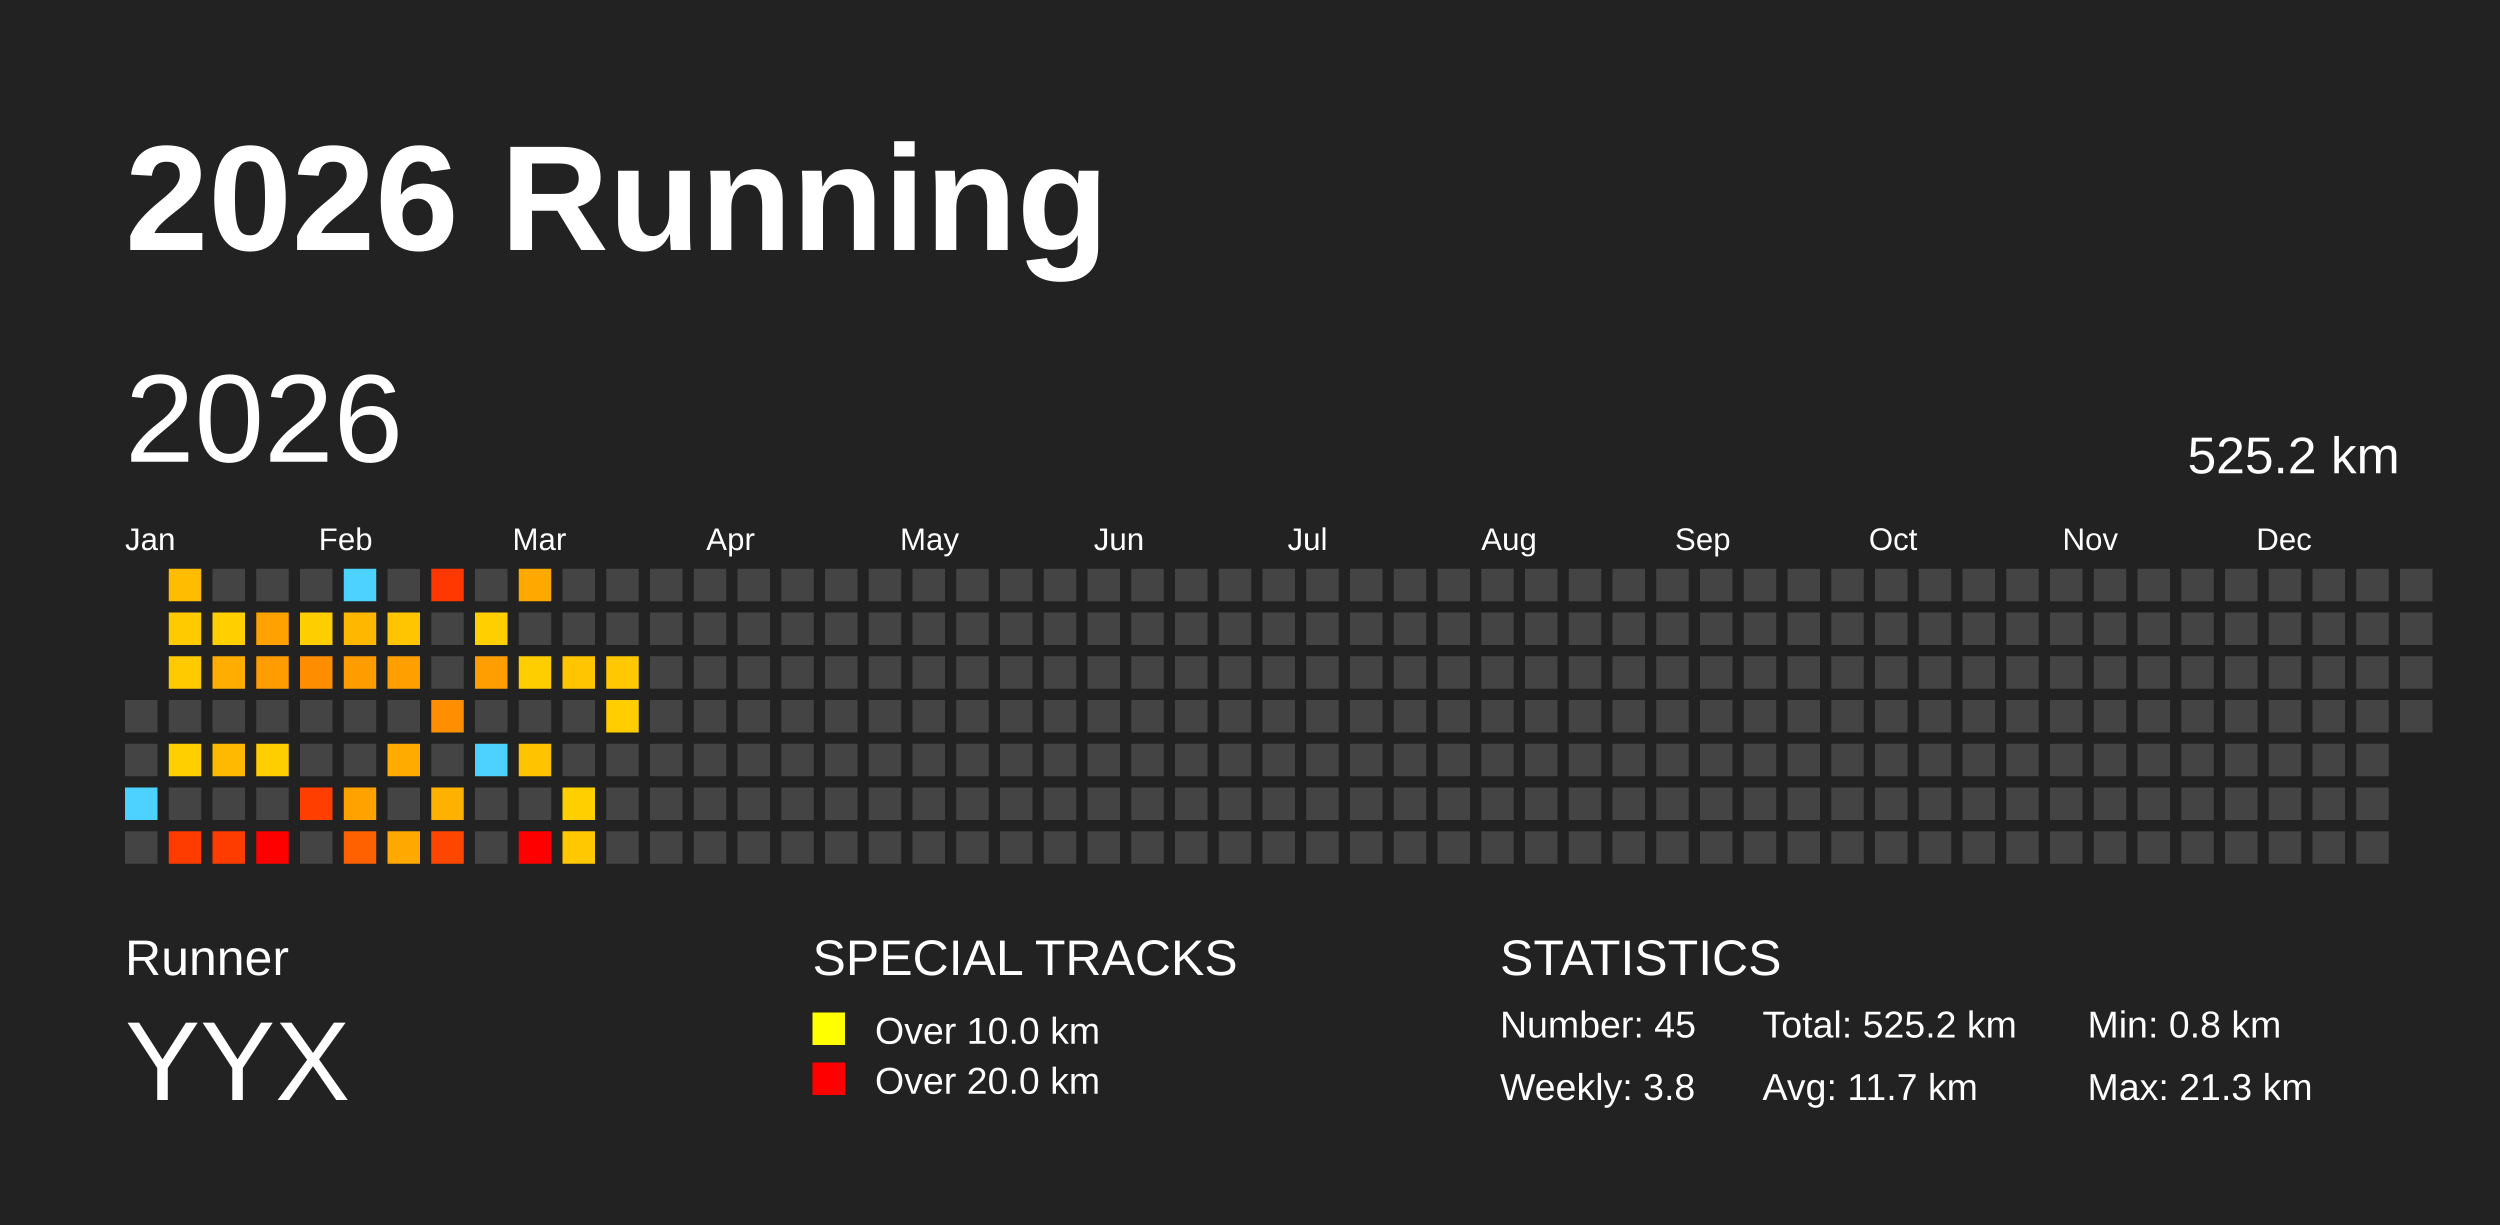
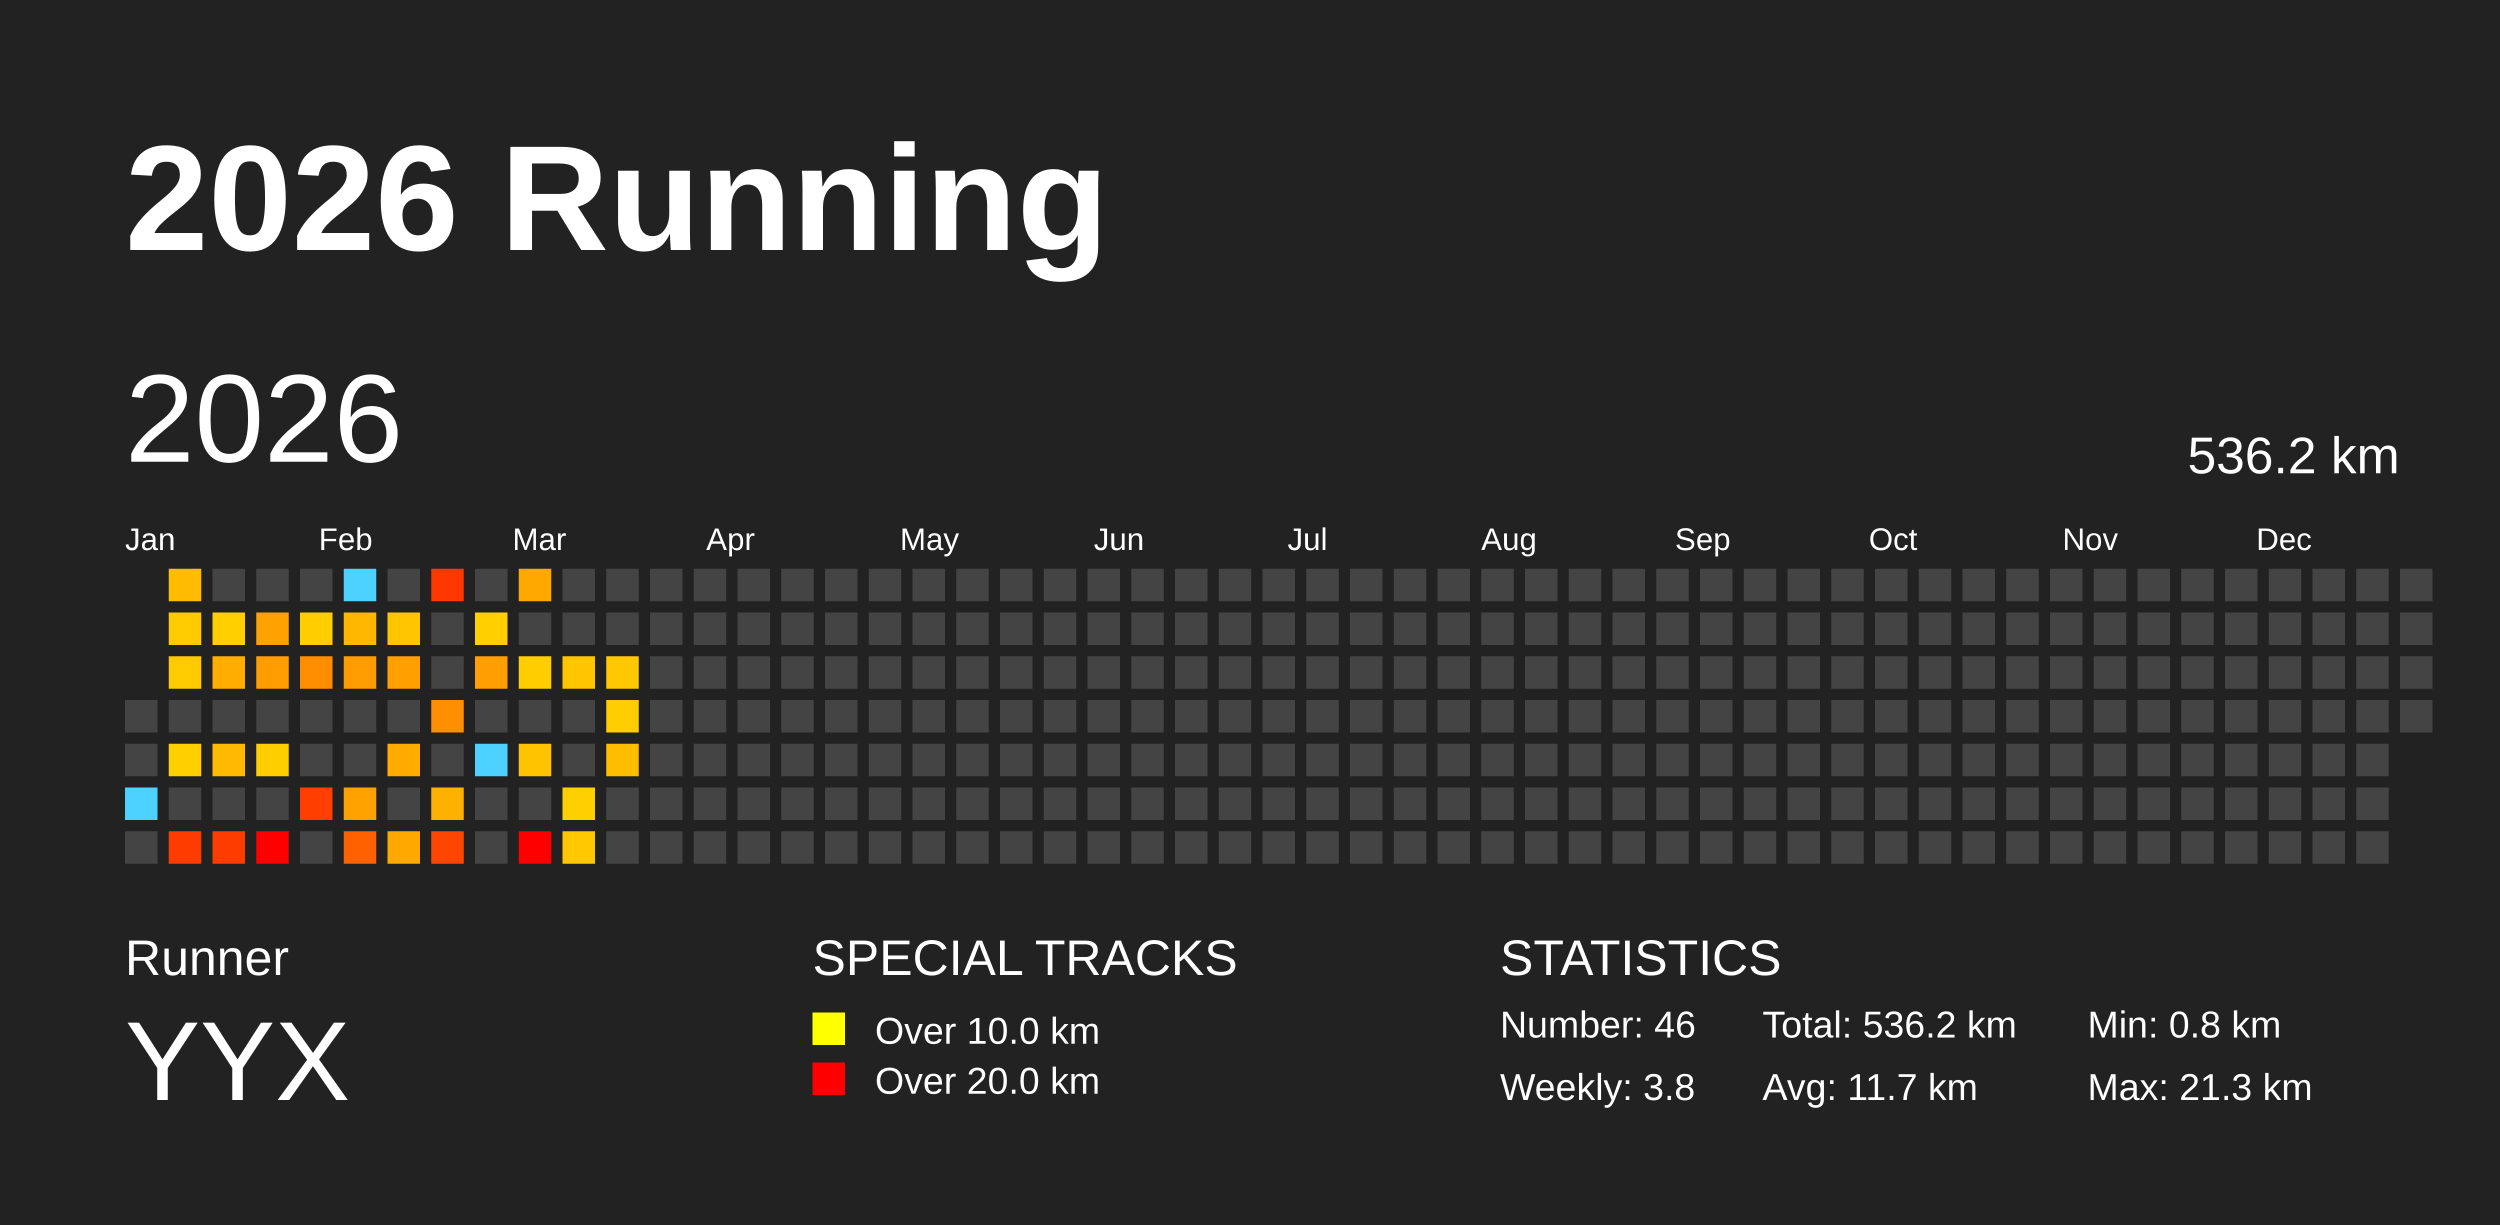
<svg xmlns="http://www.w3.org/2000/svg" baseProfile="full" height="98mm" version="1.1" viewBox="0,0,200,98" width="200mm">
  <defs />
  <rect fill="#222222" height="98" width="200" x="0" y="0" />
  <text fill="#FFFFFF" style="font-size:12px; font-family:Arial; font-weight:bold;" x="10" y="20">2026 Running</text>
  <text fill="#FFFFFF" style="font-size:4px; font-family:Arial" x="10" y="78">Runner</text>
  <text fill="#FFFFFF" style="font-size:9px; font-family:Arial" x="10" y="88">YYX</text>
  <text fill="#FFFFFF" style="font-size:4px; font-family:Arial" x="65" y="78">SPECIAL TRACKS</text>
  <rect fill="yellow" height="2.6" width="2.6" x="65" y="81" />
  <text fill="#FFFFFF" style="font-size:3px; font-family:Arial" x="70" y="83.5">Over 10.0 km</text>
  <rect fill="red" height="2.6" width="2.6" x="65" y="85" />
  <text fill="#FFFFFF" style="font-size:3px; font-family:Arial" x="70" y="87.5">Over 20.0 km</text>
  <text fill="#FFFFFF" style="font-size:4px; font-family:Arial" x="120" y="78">STATISTICS</text>
-   <text fill="#FFFFFF" style="font-size:3px; font-family:Arial" x="120" y="83">Number: 45</text>
+   <text fill="#FFFFFF" style="font-size:3px; font-family:Arial" x="120" y="83">Number: 46</text>
  <text fill="#FFFFFF" style="font-size:3px; font-family:Arial" x="120" y="88">Weekly: 3.8</text>
-   <text fill="#FFFFFF" style="font-size:3px; font-family:Arial" x="141" y="83">Total: 525.2 km</text>
+   <text fill="#FFFFFF" style="font-size:3px; font-family:Arial" x="141" y="83">Total: 536.2 km</text>
  <text fill="#FFFFFF" style="font-size:3px; font-family:Arial" x="141" y="88">Avg: 11.7 km</text>
  <text fill="#FFFFFF" style="font-size:3px; font-family:Arial" x="167" y="83">Min: 0.8 km</text>
  <text fill="#FFFFFF" style="font-size:3px; font-family:Arial" x="167" y="88">Max: 21.3 km</text>
  <text dominant-baseline="hanging" fill="#FFFFFF" style="font-size:10.0px; font-family:Arial;" x="10" y="30">2026</text>
-   <text dominant-baseline="hanging" fill="#FFFFFF" style="font-size:4.125px; font-family:Arial;" x="175" y="35">525.2 km</text>
+   <text dominant-baseline="hanging" fill="#FFFFFF" style="font-size:4.125px; font-family:Arial;" x="175" y="35">536.2 km</text>
  <text fill="#FFFFFF" style="font-size:2.5px; font-family:Arial" x="10.0" y="44">Jan</text>
  <text fill="#FFFFFF" style="font-size:2.5px; font-family:Arial" x="25.5" y="44">Feb</text>
  <text fill="#FFFFFF" style="font-size:2.5px; font-family:Arial" x="41.0" y="44">Mar</text>
  <text fill="#FFFFFF" style="font-size:2.5px; font-family:Arial" x="56.5" y="44">Apr</text>
  <text fill="#FFFFFF" style="font-size:2.5px; font-family:Arial" x="72.0" y="44">May</text>
  <text fill="#FFFFFF" style="font-size:2.5px; font-family:Arial" x="87.5" y="44">Jun</text>
  <text fill="#FFFFFF" style="font-size:2.5px; font-family:Arial" x="103.0" y="44">Jul</text>
  <text fill="#FFFFFF" style="font-size:2.5px; font-family:Arial" x="118.5" y="44">Aug</text>
  <text fill="#FFFFFF" style="font-size:2.5px; font-family:Arial" x="134.0" y="44">Sep</text>
  <text fill="#FFFFFF" style="font-size:2.5px; font-family:Arial" x="149.5" y="44">Oct</text>
  <text fill="#FFFFFF" style="font-size:2.5px; font-family:Arial" x="165.0" y="44">Nov</text>
  <text fill="#FFFFFF" style="font-size:2.5px; font-family:Arial" x="180.5" y="44">Dec</text>
  <rect fill="#444444" height="2.6" width="2.6" x="10.0" y="56.0" />
  <rect fill="#444444" height="2.6" width="2.6" x="10.0" y="59.5" />
  <rect fill="#4dd2ff" height="2.6" width="2.6" x="10.0" y="63.0" />
  <rect fill="#444444" height="2.6" width="2.6" x="10.0" y="66.5" />
  <rect fill="#ffbc00" height="2.6" width="2.6" x="13.5" y="45.5" />
  <rect fill="#ffca00" height="2.6" width="2.6" x="13.5" y="49.0" />
  <rect fill="#ffca00" height="2.6" width="2.6" x="13.5" y="52.5" />
  <rect fill="#444444" height="2.6" width="2.6" x="13.5" y="56.0" />
  <rect fill="#ffcf00" height="2.6" width="2.6" x="13.5" y="59.5" />
  <rect fill="#444444" height="2.6" width="2.6" x="13.5" y="63.0" />
  <rect fill="#ff3c00" height="2.6" width="2.6" x="13.5" y="66.5" />
  <rect fill="#444444" height="2.6" width="2.6" x="17.0" y="45.5" />
  <rect fill="#ffcf00" height="2.6" width="2.6" x="17.0" y="49.0" />
  <rect fill="#ffae00" height="2.6" width="2.6" x="17.0" y="52.5" />
  <rect fill="#444444" height="2.6" width="2.6" x="17.0" y="56.0" />
  <rect fill="#ffb900" height="2.6" width="2.6" x="17.0" y="59.5" />
  <rect fill="#444444" height="2.6" width="2.6" x="17.0" y="63.0" />
  <rect fill="#ff3c00" height="2.6" width="2.6" x="17.0" y="66.5" />
  <rect fill="#444444" height="2.6" width="2.6" x="20.5" y="45.5" />
  <rect fill="#ffa100" height="2.6" width="2.6" x="20.5" y="49.0" />
  <rect fill="#ff9c00" height="2.6" width="2.6" x="20.5" y="52.5" />
  <rect fill="#444444" height="2.6" width="2.6" x="20.5" y="56.0" />
  <rect fill="#ffce00" height="2.6" width="2.6" x="20.5" y="59.5" />
  <rect fill="#444444" height="2.6" width="2.6" x="20.5" y="63.0" />
  <rect fill="red" height="2.6" width="2.6" x="20.5" y="66.5" />
  <rect fill="#444444" height="2.6" width="2.6" x="24.0" y="45.5" />
  <rect fill="#ffce00" height="2.6" width="2.6" x="24.0" y="49.0" />
  <rect fill="#ff8d00" height="2.6" width="2.6" x="24.0" y="52.5" />
  <rect fill="#444444" height="2.6" width="2.6" x="24.0" y="56.0" />
  <rect fill="#444444" height="2.6" width="2.6" x="24.0" y="59.5" />
  <rect fill="#ff3e00" height="2.6" width="2.6" x="24.0" y="63.0" />
  <rect fill="#444444" height="2.6" width="2.6" x="24.0" y="66.5" />
  <rect fill="#4dd2ff" height="2.6" width="2.6" x="27.5" y="45.5" />
  <rect fill="#ffb700" height="2.6" width="2.6" x="27.5" y="49.0" />
  <rect fill="#ff9d00" height="2.6" width="2.6" x="27.5" y="52.5" />
  <rect fill="#444444" height="2.6" width="2.6" x="27.5" y="56.0" />
  <rect fill="#444444" height="2.6" width="2.6" x="27.5" y="59.5" />
  <rect fill="#ffa200" height="2.6" width="2.6" x="27.5" y="63.0" />
  <rect fill="#ff6100" height="2.6" width="2.6" x="27.5" y="66.5" />
  <rect fill="#444444" height="2.6" width="2.6" x="31.0" y="45.5" />
  <rect fill="#ffc500" height="2.6" width="2.6" x="31.0" y="49.0" />
  <rect fill="#ff9f00" height="2.6" width="2.6" x="31.0" y="52.5" />
  <rect fill="#444444" height="2.6" width="2.6" x="31.0" y="56.0" />
  <rect fill="#ffab00" height="2.6" width="2.6" x="31.0" y="59.5" />
  <rect fill="#444444" height="2.6" width="2.6" x="31.0" y="63.0" />
  <rect fill="#ffa900" height="2.6" width="2.6" x="31.0" y="66.5" />
  <rect fill="#ff3700" height="2.6" width="2.6" x="34.5" y="45.5" />
  <rect fill="#444444" height="2.6" width="2.6" x="34.5" y="49.0" />
  <rect fill="#444444" height="2.6" width="2.6" x="34.5" y="52.5" />
  <rect fill="#ff8e00" height="2.6" width="2.6" x="34.5" y="56.0" />
  <rect fill="#444444" height="2.6" width="2.6" x="34.5" y="59.5" />
  <rect fill="#ffb100" height="2.6" width="2.6" x="34.5" y="63.0" />
  <rect fill="#ff4600" height="2.6" width="2.6" x="34.5" y="66.5" />
  <rect fill="#444444" height="2.6" width="2.6" x="38.0" y="45.5" />
  <rect fill="#ffcf00" height="2.6" width="2.6" x="38.0" y="49.0" />
  <rect fill="#ff9e00" height="2.6" width="2.6" x="38.0" y="52.5" />
  <rect fill="#444444" height="2.6" width="2.6" x="38.0" y="56.0" />
  <rect fill="#4dd2ff" height="2.6" width="2.6" x="38.0" y="59.5" />
  <rect fill="#444444" height="2.6" width="2.6" x="38.0" y="63.0" />
  <rect fill="#444444" height="2.6" width="2.6" x="38.0" y="66.5" />
  <rect fill="#ffa800" height="2.6" width="2.6" x="41.5" y="45.5" />
  <rect fill="#444444" height="2.6" width="2.6" x="41.5" y="49.0" />
  <rect fill="#ffce00" height="2.6" width="2.6" x="41.5" y="52.5" />
  <rect fill="#444444" height="2.6" width="2.6" x="41.5" y="56.0" />
  <rect fill="#ffc300" height="2.6" width="2.6" x="41.5" y="59.5" />
  <rect fill="#444444" height="2.6" width="2.6" x="41.5" y="63.0" />
  <rect fill="red" height="2.6" width="2.6" x="41.5" y="66.5" />
  <rect fill="#444444" height="2.6" width="2.6" x="45.0" y="45.5" />
  <rect fill="#444444" height="2.6" width="2.6" x="45.0" y="49.0" />
  <rect fill="#ffc600" height="2.6" width="2.6" x="45.0" y="52.5" />
  <rect fill="#444444" height="2.6" width="2.6" x="45.0" y="56.0" />
  <rect fill="#444444" height="2.6" width="2.6" x="45.0" y="59.5" />
  <rect fill="#ffcf00" height="2.6" width="2.6" x="45.0" y="63.0" />
  <rect fill="#ffc800" height="2.6" width="2.6" x="45.0" y="66.5" />
  <rect fill="#444444" height="2.6" width="2.6" x="48.5" y="45.5" />
  <rect fill="#444444" height="2.6" width="2.6" x="48.5" y="49.0" />
  <rect fill="#ffc800" height="2.6" width="2.6" x="48.5" y="52.5" />
  <rect fill="#ffcd00" height="2.6" width="2.6" x="48.5" y="56.0" />
-   <rect fill="#444444" height="2.6" width="2.6" x="48.5" y="59.5" />
+   <rect fill="#ffbd00" height="2.6" width="2.6" x="48.5" y="59.5" />
  <rect fill="#444444" height="2.6" width="2.6" x="48.5" y="63.0" />
  <rect fill="#444444" height="2.6" width="2.6" x="48.5" y="66.5" />
  <rect fill="#444444" height="2.6" width="2.6" x="52.0" y="45.5" />
  <rect fill="#444444" height="2.6" width="2.6" x="52.0" y="49.0" />
  <rect fill="#444444" height="2.6" width="2.6" x="52.0" y="52.5" />
  <rect fill="#444444" height="2.6" width="2.6" x="52.0" y="56.0" />
  <rect fill="#444444" height="2.6" width="2.6" x="52.0" y="59.5" />
  <rect fill="#444444" height="2.6" width="2.6" x="52.0" y="63.0" />
  <rect fill="#444444" height="2.6" width="2.6" x="52.0" y="66.5" />
  <rect fill="#444444" height="2.6" width="2.6" x="55.5" y="45.5" />
  <rect fill="#444444" height="2.6" width="2.6" x="55.5" y="49.0" />
  <rect fill="#444444" height="2.6" width="2.6" x="55.5" y="52.5" />
  <rect fill="#444444" height="2.6" width="2.6" x="55.5" y="56.0" />
  <rect fill="#444444" height="2.6" width="2.6" x="55.5" y="59.5" />
  <rect fill="#444444" height="2.6" width="2.6" x="55.5" y="63.0" />
  <rect fill="#444444" height="2.6" width="2.6" x="55.5" y="66.5" />
  <rect fill="#444444" height="2.6" width="2.6" x="59.0" y="45.5" />
  <rect fill="#444444" height="2.6" width="2.6" x="59.0" y="49.0" />
  <rect fill="#444444" height="2.6" width="2.6" x="59.0" y="52.5" />
  <rect fill="#444444" height="2.6" width="2.6" x="59.0" y="56.0" />
  <rect fill="#444444" height="2.6" width="2.6" x="59.0" y="59.5" />
  <rect fill="#444444" height="2.6" width="2.6" x="59.0" y="63.0" />
  <rect fill="#444444" height="2.6" width="2.6" x="59.0" y="66.5" />
  <rect fill="#444444" height="2.6" width="2.6" x="62.5" y="45.5" />
  <rect fill="#444444" height="2.6" width="2.6" x="62.5" y="49.0" />
  <rect fill="#444444" height="2.6" width="2.6" x="62.5" y="52.5" />
  <rect fill="#444444" height="2.6" width="2.6" x="62.5" y="56.0" />
  <rect fill="#444444" height="2.6" width="2.6" x="62.5" y="59.5" />
  <rect fill="#444444" height="2.6" width="2.6" x="62.5" y="63.0" />
  <rect fill="#444444" height="2.6" width="2.6" x="62.5" y="66.5" />
  <rect fill="#444444" height="2.6" width="2.6" x="66.0" y="45.5" />
  <rect fill="#444444" height="2.6" width="2.6" x="66.0" y="49.0" />
  <rect fill="#444444" height="2.6" width="2.6" x="66.0" y="52.5" />
  <rect fill="#444444" height="2.6" width="2.6" x="66.0" y="56.0" />
  <rect fill="#444444" height="2.6" width="2.6" x="66.0" y="59.5" />
  <rect fill="#444444" height="2.6" width="2.6" x="66.0" y="63.0" />
  <rect fill="#444444" height="2.6" width="2.6" x="66.0" y="66.5" />
  <rect fill="#444444" height="2.6" width="2.6" x="69.5" y="45.5" />
  <rect fill="#444444" height="2.6" width="2.6" x="69.5" y="49.0" />
  <rect fill="#444444" height="2.6" width="2.6" x="69.5" y="52.5" />
  <rect fill="#444444" height="2.6" width="2.6" x="69.5" y="56.0" />
  <rect fill="#444444" height="2.6" width="2.6" x="69.5" y="59.5" />
  <rect fill="#444444" height="2.6" width="2.6" x="69.5" y="63.0" />
  <rect fill="#444444" height="2.6" width="2.6" x="69.5" y="66.5" />
  <rect fill="#444444" height="2.6" width="2.6" x="73.0" y="45.5" />
  <rect fill="#444444" height="2.6" width="2.6" x="73.0" y="49.0" />
  <rect fill="#444444" height="2.6" width="2.6" x="73.0" y="52.5" />
  <rect fill="#444444" height="2.6" width="2.6" x="73.0" y="56.0" />
  <rect fill="#444444" height="2.6" width="2.6" x="73.0" y="59.5" />
  <rect fill="#444444" height="2.6" width="2.6" x="73.0" y="63.0" />
  <rect fill="#444444" height="2.6" width="2.6" x="73.0" y="66.5" />
  <rect fill="#444444" height="2.6" width="2.6" x="76.5" y="45.5" />
  <rect fill="#444444" height="2.6" width="2.6" x="76.5" y="49.0" />
  <rect fill="#444444" height="2.6" width="2.6" x="76.5" y="52.5" />
  <rect fill="#444444" height="2.6" width="2.6" x="76.5" y="56.0" />
  <rect fill="#444444" height="2.6" width="2.6" x="76.5" y="59.5" />
  <rect fill="#444444" height="2.6" width="2.6" x="76.5" y="63.0" />
  <rect fill="#444444" height="2.6" width="2.6" x="76.5" y="66.5" />
  <rect fill="#444444" height="2.6" width="2.6" x="80.0" y="45.5" />
  <rect fill="#444444" height="2.6" width="2.6" x="80.0" y="49.0" />
  <rect fill="#444444" height="2.6" width="2.6" x="80.0" y="52.5" />
  <rect fill="#444444" height="2.6" width="2.6" x="80.0" y="56.0" />
  <rect fill="#444444" height="2.6" width="2.6" x="80.0" y="59.5" />
  <rect fill="#444444" height="2.6" width="2.6" x="80.0" y="63.0" />
  <rect fill="#444444" height="2.6" width="2.6" x="80.0" y="66.5" />
  <rect fill="#444444" height="2.6" width="2.6" x="83.5" y="45.5" />
  <rect fill="#444444" height="2.6" width="2.6" x="83.5" y="49.0" />
  <rect fill="#444444" height="2.6" width="2.6" x="83.5" y="52.5" />
  <rect fill="#444444" height="2.6" width="2.6" x="83.5" y="56.0" />
  <rect fill="#444444" height="2.6" width="2.6" x="83.5" y="59.5" />
  <rect fill="#444444" height="2.6" width="2.6" x="83.5" y="63.0" />
  <rect fill="#444444" height="2.6" width="2.6" x="83.5" y="66.5" />
  <rect fill="#444444" height="2.6" width="2.6" x="87.0" y="45.5" />
  <rect fill="#444444" height="2.6" width="2.6" x="87.0" y="49.0" />
  <rect fill="#444444" height="2.6" width="2.6" x="87.0" y="52.5" />
  <rect fill="#444444" height="2.6" width="2.6" x="87.0" y="56.0" />
  <rect fill="#444444" height="2.6" width="2.6" x="87.0" y="59.5" />
  <rect fill="#444444" height="2.6" width="2.6" x="87.0" y="63.0" />
  <rect fill="#444444" height="2.6" width="2.6" x="87.0" y="66.5" />
  <rect fill="#444444" height="2.6" width="2.6" x="90.5" y="45.5" />
  <rect fill="#444444" height="2.6" width="2.6" x="90.5" y="49.0" />
  <rect fill="#444444" height="2.6" width="2.6" x="90.5" y="52.5" />
  <rect fill="#444444" height="2.6" width="2.6" x="90.5" y="56.0" />
  <rect fill="#444444" height="2.6" width="2.6" x="90.5" y="59.5" />
  <rect fill="#444444" height="2.6" width="2.6" x="90.5" y="63.0" />
  <rect fill="#444444" height="2.6" width="2.6" x="90.5" y="66.5" />
  <rect fill="#444444" height="2.6" width="2.6" x="94.0" y="45.5" />
  <rect fill="#444444" height="2.6" width="2.6" x="94.0" y="49.0" />
  <rect fill="#444444" height="2.6" width="2.6" x="94.0" y="52.5" />
  <rect fill="#444444" height="2.6" width="2.6" x="94.0" y="56.0" />
  <rect fill="#444444" height="2.6" width="2.6" x="94.0" y="59.5" />
  <rect fill="#444444" height="2.6" width="2.6" x="94.0" y="63.0" />
  <rect fill="#444444" height="2.6" width="2.6" x="94.0" y="66.5" />
  <rect fill="#444444" height="2.6" width="2.6" x="97.5" y="45.5" />
  <rect fill="#444444" height="2.6" width="2.6" x="97.5" y="49.0" />
  <rect fill="#444444" height="2.6" width="2.6" x="97.5" y="52.5" />
  <rect fill="#444444" height="2.6" width="2.6" x="97.5" y="56.0" />
  <rect fill="#444444" height="2.6" width="2.6" x="97.5" y="59.5" />
  <rect fill="#444444" height="2.6" width="2.6" x="97.5" y="63.0" />
  <rect fill="#444444" height="2.6" width="2.6" x="97.5" y="66.5" />
  <rect fill="#444444" height="2.6" width="2.6" x="101.0" y="45.5" />
  <rect fill="#444444" height="2.6" width="2.6" x="101.0" y="49.0" />
  <rect fill="#444444" height="2.6" width="2.6" x="101.0" y="52.5" />
  <rect fill="#444444" height="2.6" width="2.6" x="101.0" y="56.0" />
  <rect fill="#444444" height="2.6" width="2.6" x="101.0" y="59.5" />
  <rect fill="#444444" height="2.6" width="2.6" x="101.0" y="63.0" />
  <rect fill="#444444" height="2.6" width="2.6" x="101.0" y="66.5" />
  <rect fill="#444444" height="2.6" width="2.6" x="104.5" y="45.5" />
  <rect fill="#444444" height="2.6" width="2.6" x="104.5" y="49.0" />
  <rect fill="#444444" height="2.6" width="2.6" x="104.5" y="52.5" />
  <rect fill="#444444" height="2.6" width="2.6" x="104.5" y="56.0" />
  <rect fill="#444444" height="2.6" width="2.6" x="104.5" y="59.5" />
  <rect fill="#444444" height="2.6" width="2.6" x="104.5" y="63.0" />
  <rect fill="#444444" height="2.6" width="2.6" x="104.5" y="66.5" />
  <rect fill="#444444" height="2.6" width="2.6" x="108.0" y="45.5" />
  <rect fill="#444444" height="2.6" width="2.6" x="108.0" y="49.0" />
  <rect fill="#444444" height="2.6" width="2.6" x="108.0" y="52.5" />
  <rect fill="#444444" height="2.6" width="2.6" x="108.0" y="56.0" />
  <rect fill="#444444" height="2.6" width="2.6" x="108.0" y="59.5" />
  <rect fill="#444444" height="2.6" width="2.6" x="108.0" y="63.0" />
  <rect fill="#444444" height="2.6" width="2.6" x="108.0" y="66.5" />
  <rect fill="#444444" height="2.6" width="2.6" x="111.5" y="45.5" />
  <rect fill="#444444" height="2.6" width="2.6" x="111.5" y="49.0" />
  <rect fill="#444444" height="2.6" width="2.6" x="111.5" y="52.5" />
  <rect fill="#444444" height="2.6" width="2.6" x="111.5" y="56.0" />
  <rect fill="#444444" height="2.6" width="2.6" x="111.5" y="59.5" />
  <rect fill="#444444" height="2.6" width="2.6" x="111.5" y="63.0" />
  <rect fill="#444444" height="2.6" width="2.6" x="111.5" y="66.5" />
  <rect fill="#444444" height="2.6" width="2.6" x="115.0" y="45.5" />
  <rect fill="#444444" height="2.6" width="2.6" x="115.0" y="49.0" />
  <rect fill="#444444" height="2.6" width="2.6" x="115.0" y="52.5" />
  <rect fill="#444444" height="2.6" width="2.6" x="115.0" y="56.0" />
  <rect fill="#444444" height="2.6" width="2.6" x="115.0" y="59.5" />
  <rect fill="#444444" height="2.6" width="2.6" x="115.0" y="63.0" />
  <rect fill="#444444" height="2.6" width="2.6" x="115.0" y="66.5" />
  <rect fill="#444444" height="2.6" width="2.6" x="118.5" y="45.5" />
  <rect fill="#444444" height="2.6" width="2.6" x="118.5" y="49.0" />
  <rect fill="#444444" height="2.6" width="2.6" x="118.5" y="52.5" />
  <rect fill="#444444" height="2.6" width="2.6" x="118.5" y="56.0" />
  <rect fill="#444444" height="2.6" width="2.6" x="118.5" y="59.5" />
  <rect fill="#444444" height="2.6" width="2.6" x="118.5" y="63.0" />
  <rect fill="#444444" height="2.6" width="2.6" x="118.5" y="66.5" />
  <rect fill="#444444" height="2.6" width="2.6" x="122.0" y="45.5" />
  <rect fill="#444444" height="2.6" width="2.6" x="122.0" y="49.0" />
  <rect fill="#444444" height="2.6" width="2.6" x="122.0" y="52.5" />
  <rect fill="#444444" height="2.6" width="2.6" x="122.0" y="56.0" />
  <rect fill="#444444" height="2.6" width="2.6" x="122.0" y="59.5" />
  <rect fill="#444444" height="2.6" width="2.6" x="122.0" y="63.0" />
  <rect fill="#444444" height="2.6" width="2.6" x="122.0" y="66.5" />
  <rect fill="#444444" height="2.6" width="2.6" x="125.5" y="45.5" />
  <rect fill="#444444" height="2.6" width="2.6" x="125.5" y="49.0" />
  <rect fill="#444444" height="2.6" width="2.6" x="125.5" y="52.5" />
  <rect fill="#444444" height="2.6" width="2.6" x="125.5" y="56.0" />
  <rect fill="#444444" height="2.6" width="2.6" x="125.5" y="59.5" />
  <rect fill="#444444" height="2.6" width="2.6" x="125.5" y="63.0" />
  <rect fill="#444444" height="2.6" width="2.6" x="125.5" y="66.5" />
  <rect fill="#444444" height="2.6" width="2.6" x="129.0" y="45.5" />
  <rect fill="#444444" height="2.6" width="2.6" x="129.0" y="49.0" />
  <rect fill="#444444" height="2.6" width="2.6" x="129.0" y="52.5" />
  <rect fill="#444444" height="2.6" width="2.6" x="129.0" y="56.0" />
  <rect fill="#444444" height="2.6" width="2.6" x="129.0" y="59.5" />
  <rect fill="#444444" height="2.6" width="2.6" x="129.0" y="63.0" />
  <rect fill="#444444" height="2.6" width="2.6" x="129.0" y="66.5" />
  <rect fill="#444444" height="2.6" width="2.6" x="132.5" y="45.5" />
  <rect fill="#444444" height="2.6" width="2.6" x="132.5" y="49.0" />
  <rect fill="#444444" height="2.6" width="2.6" x="132.5" y="52.5" />
  <rect fill="#444444" height="2.6" width="2.6" x="132.5" y="56.0" />
  <rect fill="#444444" height="2.6" width="2.6" x="132.5" y="59.5" />
  <rect fill="#444444" height="2.6" width="2.6" x="132.5" y="63.0" />
  <rect fill="#444444" height="2.6" width="2.6" x="132.5" y="66.5" />
  <rect fill="#444444" height="2.6" width="2.6" x="136.0" y="45.5" />
  <rect fill="#444444" height="2.6" width="2.6" x="136.0" y="49.0" />
  <rect fill="#444444" height="2.6" width="2.6" x="136.0" y="52.5" />
  <rect fill="#444444" height="2.6" width="2.6" x="136.0" y="56.0" />
  <rect fill="#444444" height="2.6" width="2.6" x="136.0" y="59.5" />
  <rect fill="#444444" height="2.6" width="2.6" x="136.0" y="63.0" />
  <rect fill="#444444" height="2.6" width="2.6" x="136.0" y="66.5" />
  <rect fill="#444444" height="2.6" width="2.6" x="139.5" y="45.5" />
  <rect fill="#444444" height="2.6" width="2.6" x="139.5" y="49.0" />
  <rect fill="#444444" height="2.6" width="2.6" x="139.5" y="52.5" />
  <rect fill="#444444" height="2.6" width="2.6" x="139.5" y="56.0" />
  <rect fill="#444444" height="2.6" width="2.6" x="139.5" y="59.5" />
  <rect fill="#444444" height="2.6" width="2.6" x="139.5" y="63.0" />
  <rect fill="#444444" height="2.6" width="2.6" x="139.5" y="66.5" />
  <rect fill="#444444" height="2.6" width="2.6" x="143.0" y="45.5" />
  <rect fill="#444444" height="2.6" width="2.6" x="143.0" y="49.0" />
  <rect fill="#444444" height="2.6" width="2.6" x="143.0" y="52.5" />
  <rect fill="#444444" height="2.6" width="2.6" x="143.0" y="56.0" />
  <rect fill="#444444" height="2.6" width="2.6" x="143.0" y="59.5" />
  <rect fill="#444444" height="2.6" width="2.6" x="143.0" y="63.0" />
  <rect fill="#444444" height="2.6" width="2.6" x="143.0" y="66.5" />
  <rect fill="#444444" height="2.6" width="2.6" x="146.5" y="45.5" />
  <rect fill="#444444" height="2.6" width="2.6" x="146.5" y="49.0" />
  <rect fill="#444444" height="2.6" width="2.6" x="146.5" y="52.5" />
  <rect fill="#444444" height="2.6" width="2.6" x="146.5" y="56.0" />
  <rect fill="#444444" height="2.6" width="2.6" x="146.5" y="59.5" />
  <rect fill="#444444" height="2.6" width="2.6" x="146.5" y="63.0" />
  <rect fill="#444444" height="2.6" width="2.6" x="146.5" y="66.5" />
  <rect fill="#444444" height="2.6" width="2.6" x="150.0" y="45.5" />
  <rect fill="#444444" height="2.6" width="2.6" x="150.0" y="49.0" />
  <rect fill="#444444" height="2.6" width="2.6" x="150.0" y="52.5" />
  <rect fill="#444444" height="2.6" width="2.6" x="150.0" y="56.0" />
  <rect fill="#444444" height="2.6" width="2.6" x="150.0" y="59.5" />
  <rect fill="#444444" height="2.6" width="2.6" x="150.0" y="63.0" />
  <rect fill="#444444" height="2.6" width="2.6" x="150.0" y="66.5" />
  <rect fill="#444444" height="2.6" width="2.6" x="153.5" y="45.5" />
  <rect fill="#444444" height="2.6" width="2.6" x="153.5" y="49.0" />
  <rect fill="#444444" height="2.6" width="2.6" x="153.5" y="52.5" />
  <rect fill="#444444" height="2.6" width="2.6" x="153.5" y="56.0" />
  <rect fill="#444444" height="2.6" width="2.6" x="153.5" y="59.5" />
  <rect fill="#444444" height="2.6" width="2.6" x="153.5" y="63.0" />
  <rect fill="#444444" height="2.6" width="2.6" x="153.5" y="66.5" />
  <rect fill="#444444" height="2.6" width="2.6" x="157.0" y="45.5" />
  <rect fill="#444444" height="2.6" width="2.6" x="157.0" y="49.0" />
  <rect fill="#444444" height="2.6" width="2.6" x="157.0" y="52.5" />
  <rect fill="#444444" height="2.6" width="2.6" x="157.0" y="56.0" />
  <rect fill="#444444" height="2.6" width="2.6" x="157.0" y="59.5" />
  <rect fill="#444444" height="2.6" width="2.6" x="157.0" y="63.0" />
  <rect fill="#444444" height="2.6" width="2.6" x="157.0" y="66.5" />
  <rect fill="#444444" height="2.6" width="2.6" x="160.5" y="45.5" />
  <rect fill="#444444" height="2.6" width="2.6" x="160.5" y="49.0" />
  <rect fill="#444444" height="2.6" width="2.6" x="160.5" y="52.5" />
  <rect fill="#444444" height="2.6" width="2.6" x="160.5" y="56.0" />
  <rect fill="#444444" height="2.6" width="2.6" x="160.5" y="59.5" />
  <rect fill="#444444" height="2.6" width="2.6" x="160.5" y="63.0" />
  <rect fill="#444444" height="2.6" width="2.6" x="160.5" y="66.5" />
  <rect fill="#444444" height="2.6" width="2.6" x="164.0" y="45.5" />
  <rect fill="#444444" height="2.6" width="2.6" x="164.0" y="49.0" />
  <rect fill="#444444" height="2.6" width="2.6" x="164.0" y="52.5" />
  <rect fill="#444444" height="2.6" width="2.6" x="164.0" y="56.0" />
  <rect fill="#444444" height="2.6" width="2.6" x="164.0" y="59.5" />
  <rect fill="#444444" height="2.6" width="2.6" x="164.0" y="63.0" />
  <rect fill="#444444" height="2.6" width="2.6" x="164.0" y="66.5" />
  <rect fill="#444444" height="2.6" width="2.6" x="167.5" y="45.5" />
  <rect fill="#444444" height="2.6" width="2.6" x="167.5" y="49.0" />
  <rect fill="#444444" height="2.6" width="2.6" x="167.5" y="52.5" />
  <rect fill="#444444" height="2.6" width="2.6" x="167.5" y="56.0" />
  <rect fill="#444444" height="2.6" width="2.6" x="167.5" y="59.5" />
  <rect fill="#444444" height="2.6" width="2.6" x="167.5" y="63.0" />
  <rect fill="#444444" height="2.6" width="2.6" x="167.5" y="66.5" />
  <rect fill="#444444" height="2.6" width="2.6" x="171.0" y="45.5" />
  <rect fill="#444444" height="2.6" width="2.6" x="171.0" y="49.0" />
  <rect fill="#444444" height="2.6" width="2.6" x="171.0" y="52.5" />
  <rect fill="#444444" height="2.6" width="2.6" x="171.0" y="56.0" />
  <rect fill="#444444" height="2.6" width="2.6" x="171.0" y="59.5" />
  <rect fill="#444444" height="2.6" width="2.6" x="171.0" y="63.0" />
  <rect fill="#444444" height="2.6" width="2.6" x="171.0" y="66.5" />
  <rect fill="#444444" height="2.6" width="2.6" x="174.5" y="45.5" />
  <rect fill="#444444" height="2.6" width="2.6" x="174.5" y="49.0" />
  <rect fill="#444444" height="2.6" width="2.6" x="174.5" y="52.5" />
  <rect fill="#444444" height="2.6" width="2.6" x="174.5" y="56.0" />
  <rect fill="#444444" height="2.6" width="2.6" x="174.5" y="59.5" />
  <rect fill="#444444" height="2.6" width="2.6" x="174.5" y="63.0" />
  <rect fill="#444444" height="2.6" width="2.6" x="174.5" y="66.5" />
  <rect fill="#444444" height="2.6" width="2.6" x="178.0" y="45.5" />
  <rect fill="#444444" height="2.6" width="2.6" x="178.0" y="49.0" />
  <rect fill="#444444" height="2.6" width="2.6" x="178.0" y="52.5" />
  <rect fill="#444444" height="2.6" width="2.6" x="178.0" y="56.0" />
  <rect fill="#444444" height="2.6" width="2.6" x="178.0" y="59.5" />
  <rect fill="#444444" height="2.6" width="2.6" x="178.0" y="63.0" />
  <rect fill="#444444" height="2.6" width="2.6" x="178.0" y="66.5" />
  <rect fill="#444444" height="2.6" width="2.6" x="181.5" y="45.5" />
  <rect fill="#444444" height="2.6" width="2.6" x="181.5" y="49.0" />
  <rect fill="#444444" height="2.6" width="2.6" x="181.5" y="52.5" />
  <rect fill="#444444" height="2.6" width="2.6" x="181.5" y="56.0" />
  <rect fill="#444444" height="2.6" width="2.6" x="181.5" y="59.5" />
  <rect fill="#444444" height="2.6" width="2.6" x="181.5" y="63.0" />
  <rect fill="#444444" height="2.6" width="2.6" x="181.5" y="66.5" />
  <rect fill="#444444" height="2.6" width="2.6" x="185.0" y="45.5" />
  <rect fill="#444444" height="2.6" width="2.6" x="185.0" y="49.0" />
  <rect fill="#444444" height="2.6" width="2.6" x="185.0" y="52.5" />
  <rect fill="#444444" height="2.6" width="2.6" x="185.0" y="56.0" />
  <rect fill="#444444" height="2.6" width="2.6" x="185.0" y="59.5" />
  <rect fill="#444444" height="2.6" width="2.6" x="185.0" y="63.0" />
  <rect fill="#444444" height="2.6" width="2.6" x="185.0" y="66.5" />
  <rect fill="#444444" height="2.6" width="2.6" x="188.5" y="45.5" />
  <rect fill="#444444" height="2.6" width="2.6" x="188.5" y="49.0" />
  <rect fill="#444444" height="2.6" width="2.6" x="188.5" y="52.5" />
  <rect fill="#444444" height="2.6" width="2.6" x="188.5" y="56.0" />
  <rect fill="#444444" height="2.6" width="2.6" x="188.5" y="59.5" />
  <rect fill="#444444" height="2.6" width="2.6" x="188.5" y="63.0" />
  <rect fill="#444444" height="2.6" width="2.6" x="188.5" y="66.5" />
  <rect fill="#444444" height="2.6" width="2.6" x="192.0" y="45.5" />
  <rect fill="#444444" height="2.6" width="2.6" x="192.0" y="49.0" />
  <rect fill="#444444" height="2.6" width="2.6" x="192.0" y="52.5" />
  <rect fill="#444444" height="2.6" width="2.6" x="192.0" y="56.0" />
</svg>
